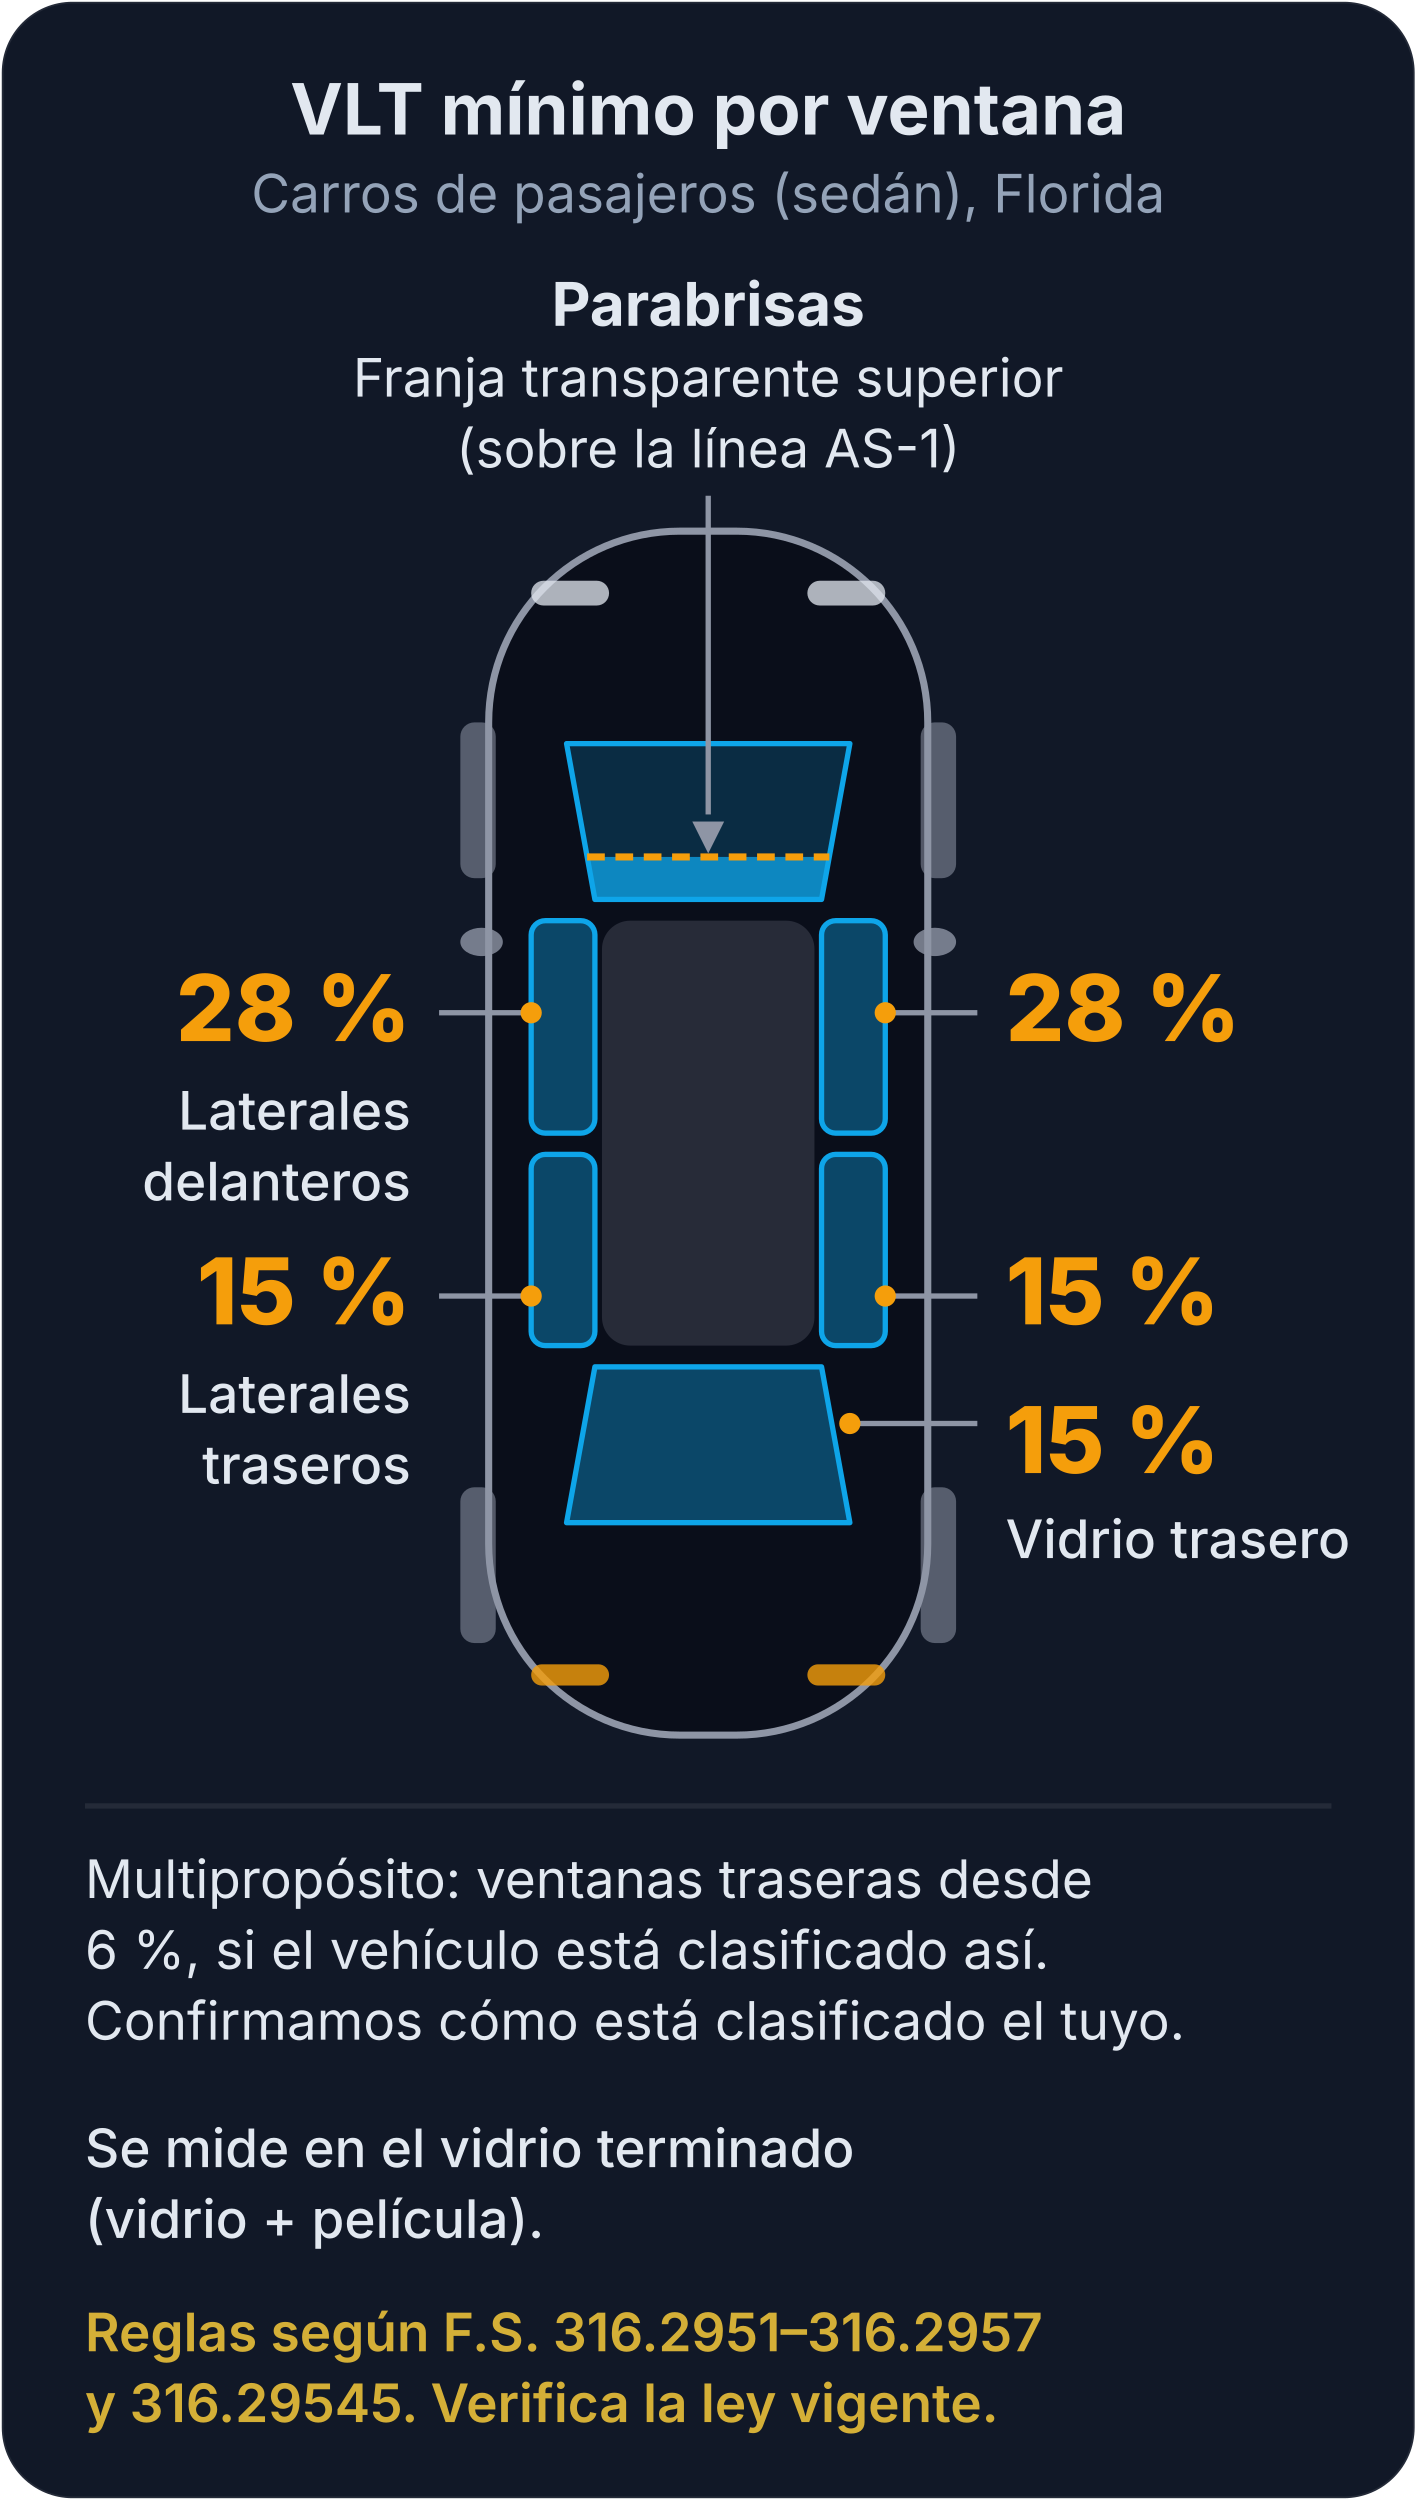
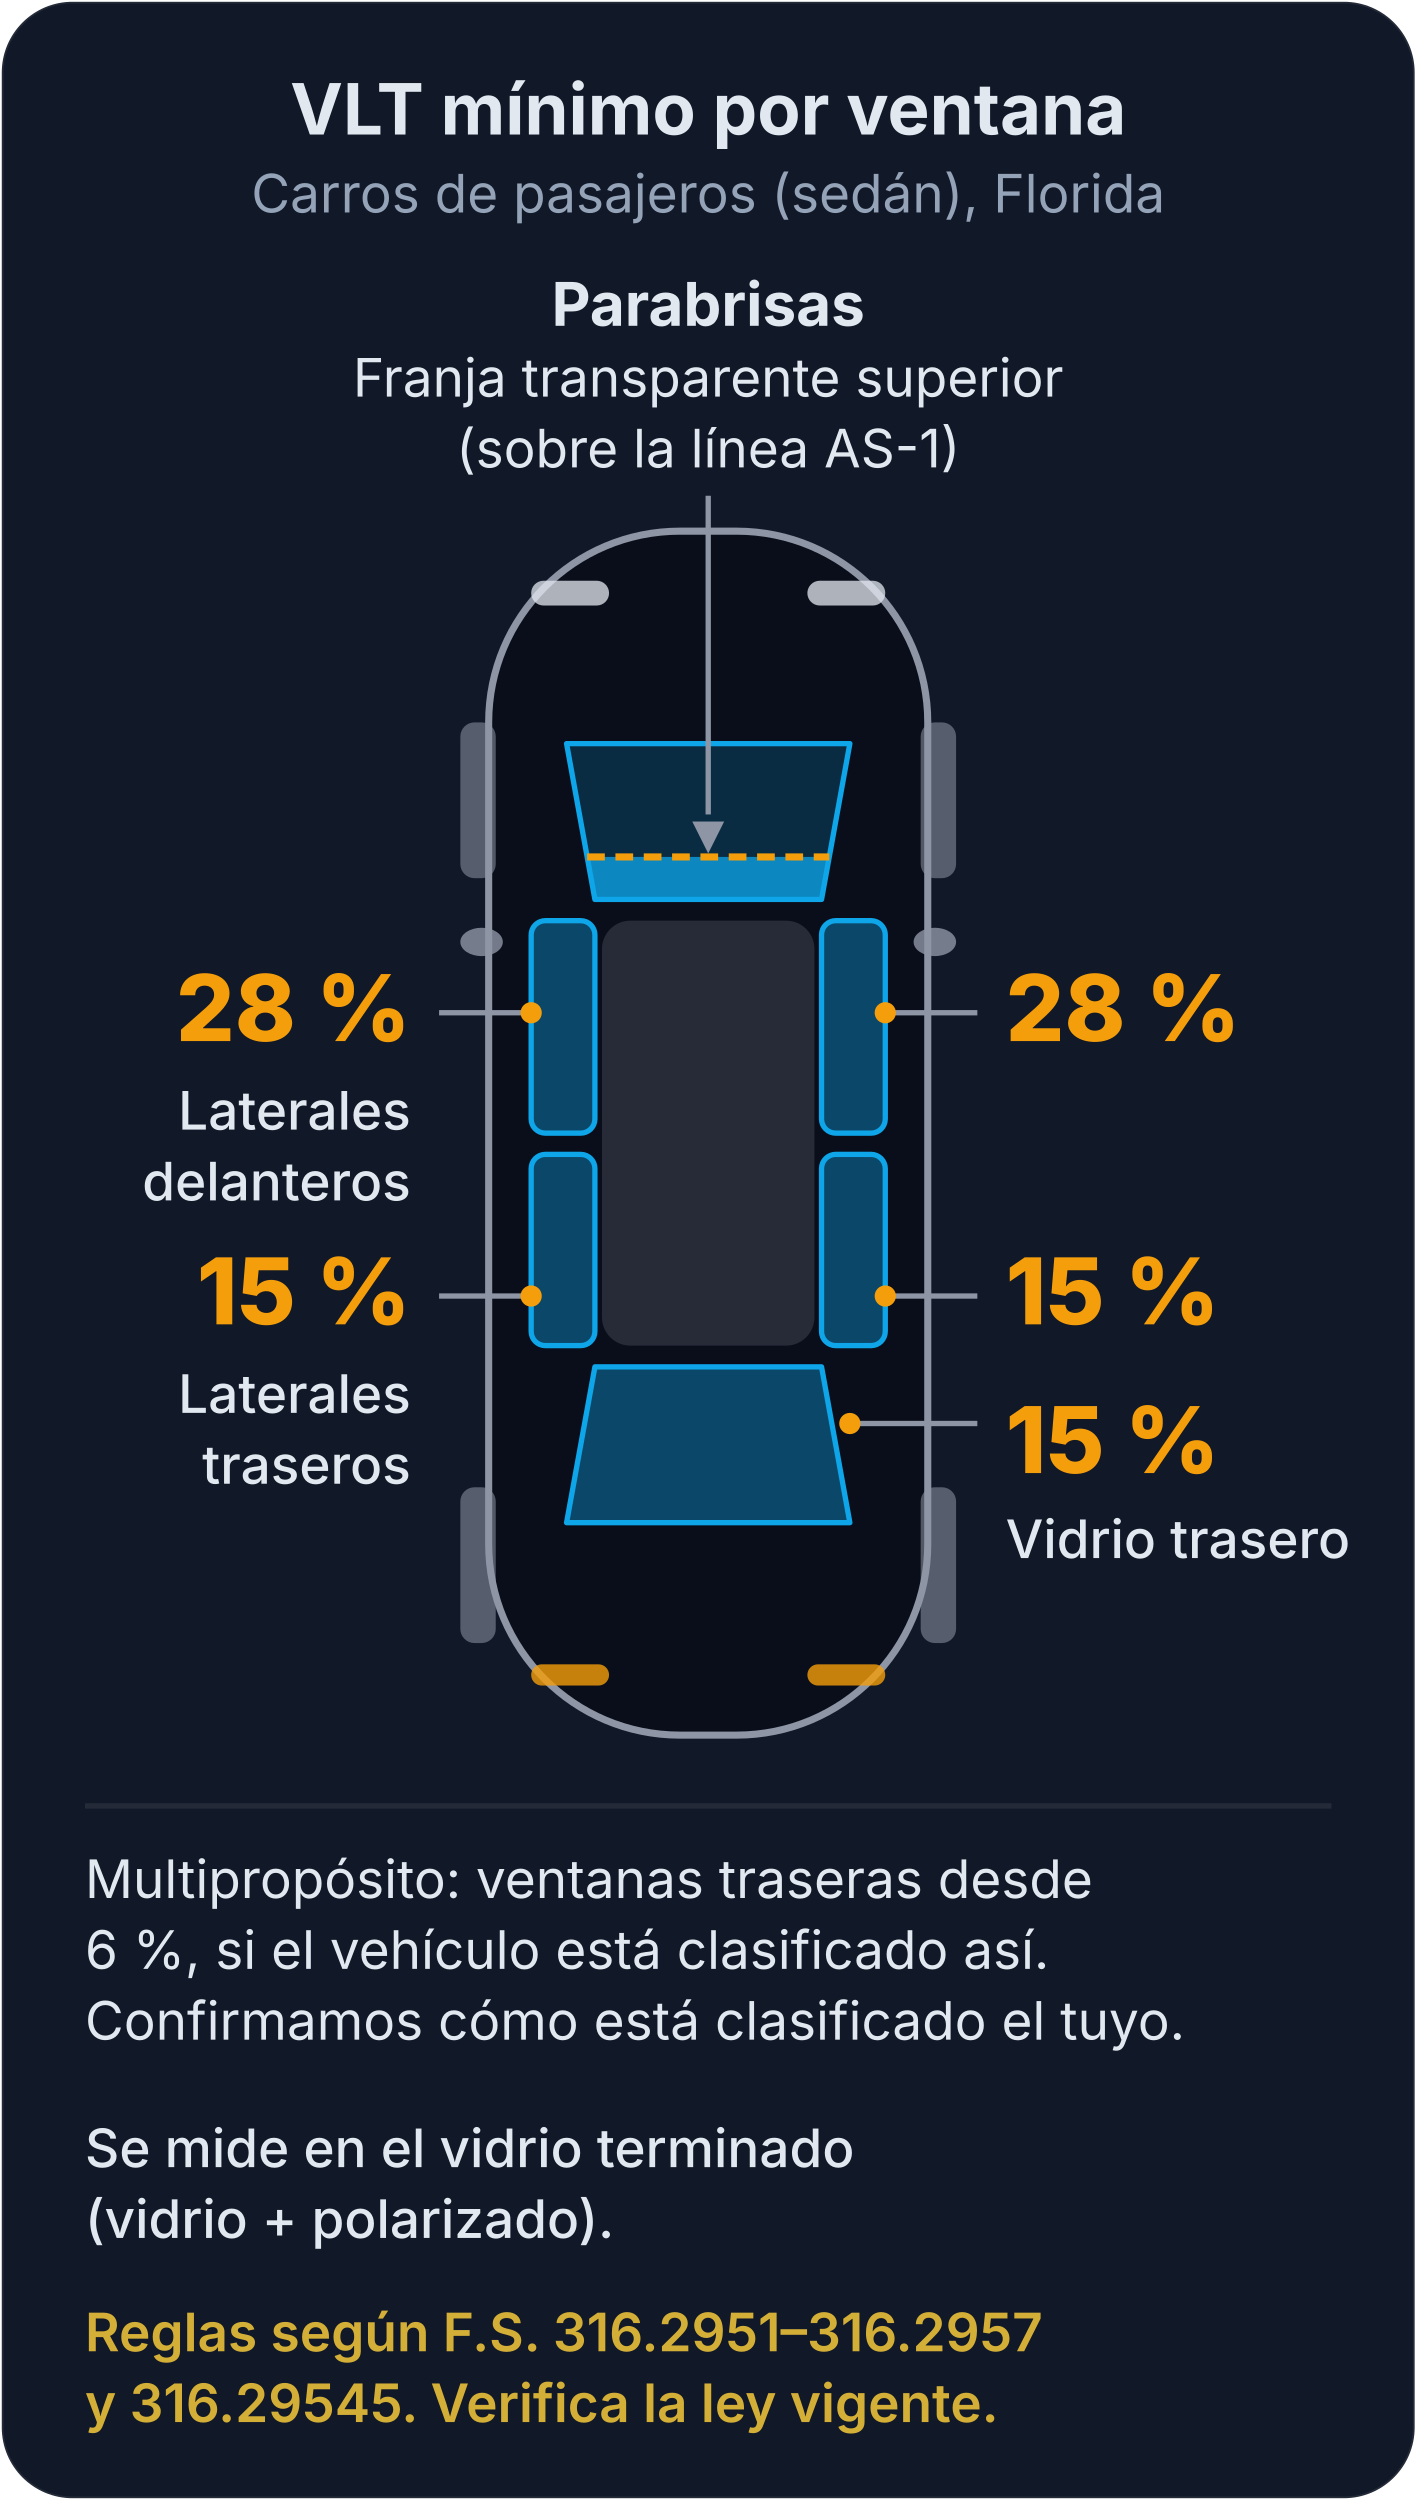
<svg xmlns="http://www.w3.org/2000/svg" viewBox="0 0 400 706" role="img" aria-labelledby="flmap-es-t flmap-es-d" lang="es" xml:lang="es" font-family="Outfit, Inter, system-ui, sans-serif">
  <rect x="0.5" y="0.5" width="399" height="705" rx="20" fill="var(--bg-card, #111827)" stroke="var(--border-dark, rgba(255,255,255,0.08))" />
  <text x="200" y="38" font-size="20" font-weight="700" fill="var(--text-light, #e2e8f0)" text-anchor="middle">VLT mínimo por ventana</text>
  <text x="200" y="60" font-size="15" font-weight="400" fill="var(--text-muted, #94a3b8)" text-anchor="middle">Carros de pasajeros (sedán), Florida</text>
  <text x="200" y="92" font-size="17" font-weight="700" fill="var(--text-light, #e2e8f0)" text-anchor="middle">Parabrisas</text>
  <text x="200" y="112" font-size="15" font-weight="400" fill="var(--text-light, #e2e8f0)" text-anchor="middle">Franja transparente superior</text>
  <text x="200" y="132" font-size="15" font-weight="400" fill="var(--text-light, #e2e8f0)" text-anchor="middle">(sobre la línea AS-1)</text>
  <rect x="138" y="150" width="124" height="340" rx="54" fill="var(--bg-dark, #0a0e1a)" stroke="var(--titanium, #8e95a5)" stroke-width="2" />
  <rect x="130" y="204" width="10" height="44" rx="4" fill="var(--titanium, #8e95a5)" fill-opacity="0.55" />
  <rect x="130" y="420" width="10" height="44" rx="4" fill="var(--titanium, #8e95a5)" fill-opacity="0.55" />
  <rect x="260" y="204" width="10" height="44" rx="4" fill="var(--titanium, #8e95a5)" fill-opacity="0.55" />
  <rect x="260" y="420" width="10" height="44" rx="4" fill="var(--titanium, #8e95a5)" fill-opacity="0.55" />
  <ellipse cx="136" cy="266" rx="6" ry="4" fill="var(--titanium, #8e95a5)" fill-opacity="0.8" />
  <ellipse cx="264" cy="266" rx="6" ry="4" fill="var(--titanium, #8e95a5)" fill-opacity="0.8" />
  <rect x="150" y="164" width="22" height="7" rx="3.5" fill="var(--text-light, #e2e8f0)" fill-opacity="0.75" />
  <rect x="228" y="164" width="22" height="7" rx="3.5" fill="var(--text-light, #e2e8f0)" fill-opacity="0.75" />
  <rect x="150" y="470" width="22" height="6" rx="3" fill="var(--brand-gold, #f59e0b)" fill-opacity="0.8" />
  <rect x="228" y="470" width="22" height="6" rx="3" fill="var(--brand-gold, #f59e0b)" fill-opacity="0.8" />
  <rect x="170" y="260" width="60" height="120" rx="8" fill="var(--titanium, #8e95a5)" fill-opacity="0.22" />
  <polygon points="160,210 240,210 232,254 168,254" fill="var(--brand-blue, #0ea5e9)" fill-opacity="0.2" stroke="var(--brand-blue, #0ea5e9)" stroke-width="1.5" stroke-linejoin="round" />
  <polygon points="165.8,242 234.2,242 232,254 168,254" fill="var(--brand-blue, #0ea5e9)" fill-opacity="0.75" />
  <line x1="165.8" y1="242" x2="234.2" y2="242" stroke="var(--brand-gold, #f59e0b)" stroke-width="2" stroke-dasharray="5 3" />
  <line x1="200" y1="140" x2="200" y2="230" stroke="var(--titanium, #8e95a5)" stroke-width="1.5" />
  <polygon points="200,241 195.5,232 204.5,232" fill="var(--titanium, #8e95a5)" />
  <rect x="150" y="260" width="18" height="60" rx="4" fill="var(--brand-blue, #0ea5e9)" fill-opacity="0.38" stroke="var(--brand-blue, #0ea5e9)" stroke-width="1.5" />
  <rect x="150" y="326" width="18" height="54" rx="4" fill="var(--brand-blue, #0ea5e9)" fill-opacity="0.38" stroke="var(--brand-blue, #0ea5e9)" stroke-width="1.5" />
  <rect x="232" y="260" width="18" height="60" rx="4" fill="var(--brand-blue, #0ea5e9)" fill-opacity="0.38" stroke="var(--brand-blue, #0ea5e9)" stroke-width="1.5" />
  <rect x="232" y="326" width="18" height="54" rx="4" fill="var(--brand-blue, #0ea5e9)" fill-opacity="0.38" stroke="var(--brand-blue, #0ea5e9)" stroke-width="1.5" />
  <polygon points="168,386 232,386 240,430 160,430" fill="var(--brand-blue, #0ea5e9)" fill-opacity="0.38" stroke="var(--brand-blue, #0ea5e9)" stroke-width="1.5" stroke-linejoin="round" />
  <line x1="150" y1="286" x2="124" y2="286" stroke="var(--titanium, #8e95a5)" stroke-width="1.5" />
  <circle cx="150" cy="286" r="3" fill="var(--brand-gold, #f59e0b)" />
  <line x1="150" y1="366" x2="124" y2="366" stroke="var(--titanium, #8e95a5)" stroke-width="1.5" />
  <circle cx="150" cy="366" r="3" fill="var(--brand-gold, #f59e0b)" />
  <line x1="250" y1="286" x2="276" y2="286" stroke="var(--titanium, #8e95a5)" stroke-width="1.5" />
  <circle cx="250" cy="286" r="3" fill="var(--brand-gold, #f59e0b)" />
  <line x1="250" y1="366" x2="276" y2="366" stroke="var(--titanium, #8e95a5)" stroke-width="1.5" />
  <circle cx="250" cy="366" r="3" fill="var(--brand-gold, #f59e0b)" />
  <line x1="240" y1="402" x2="276" y2="402" stroke="var(--titanium, #8e95a5)" stroke-width="1.5" />
  <circle cx="240" cy="402" r="3" fill="var(--brand-gold, #f59e0b)" />
  <text x="116" y="294" font-size="26" font-weight="800" fill="var(--brand-gold, #f59e0b)" text-anchor="end">28 %</text>
  <text x="116" y="319" font-size="15" font-weight="500" fill="var(--text-light, #e2e8f0)" text-anchor="end">Laterales</text>
  <text x="116" y="339" font-size="15" font-weight="500" fill="var(--text-light, #e2e8f0)" text-anchor="end">delanteros</text>
  <text x="116" y="374" font-size="26" font-weight="800" fill="var(--brand-gold, #f59e0b)" text-anchor="end">15 %</text>
  <text x="116" y="399" font-size="15" font-weight="500" fill="var(--text-light, #e2e8f0)" text-anchor="end">Laterales</text>
  <text x="116" y="419" font-size="15" font-weight="500" fill="var(--text-light, #e2e8f0)" text-anchor="end">traseros</text>
  <text x="284" y="294" font-size="26" font-weight="800" fill="var(--brand-gold, #f59e0b)">28 %</text>
  <text x="284" y="374" font-size="26" font-weight="800" fill="var(--brand-gold, #f59e0b)">15 %</text>
  <text x="284" y="416" font-size="26" font-weight="800" fill="var(--brand-gold, #f59e0b)">15 %</text>
  <text x="284" y="440" font-size="15" font-weight="500" fill="var(--text-light, #e2e8f0)">Vidrio trasero</text>
  <line x1="24" y1="510" x2="376" y2="510" stroke="var(--border-dark, rgba(255,255,255,0.08))" stroke-width="1.5" />
  <text font-size="15" font-weight="400" fill="var(--text-light, #e2e8f0)">
    <tspan x="24" y="536">Multipropósito: ventanas traseras desde </tspan>
    <tspan x="24" dy="20">6 %, si el vehículo está clasificado así. </tspan>
    <tspan x="24" dy="20">Confirmamos cómo está clasificado el tuyo.</tspan>
  </text>
  <text font-size="15" font-weight="500" fill="var(--text-light, #e2e8f0)">
    <tspan x="24" y="612">Se mide en el vidrio terminado </tspan>
-     <tspan x="24" dy="20">(vidrio + película).</tspan>
+     <tspan x="24" dy="20">(vidrio + polarizado).</tspan>
  </text>
  <text font-size="15" font-weight="600" fill="var(--apex-amber, #D4AF37)">
    <tspan x="24" y="664">Reglas según F.S. 316.2951–316.2957 </tspan>
    <tspan x="24" dy="20">y 316.29545. Verifica la ley vigente.</tspan>
  </text>
</svg>
